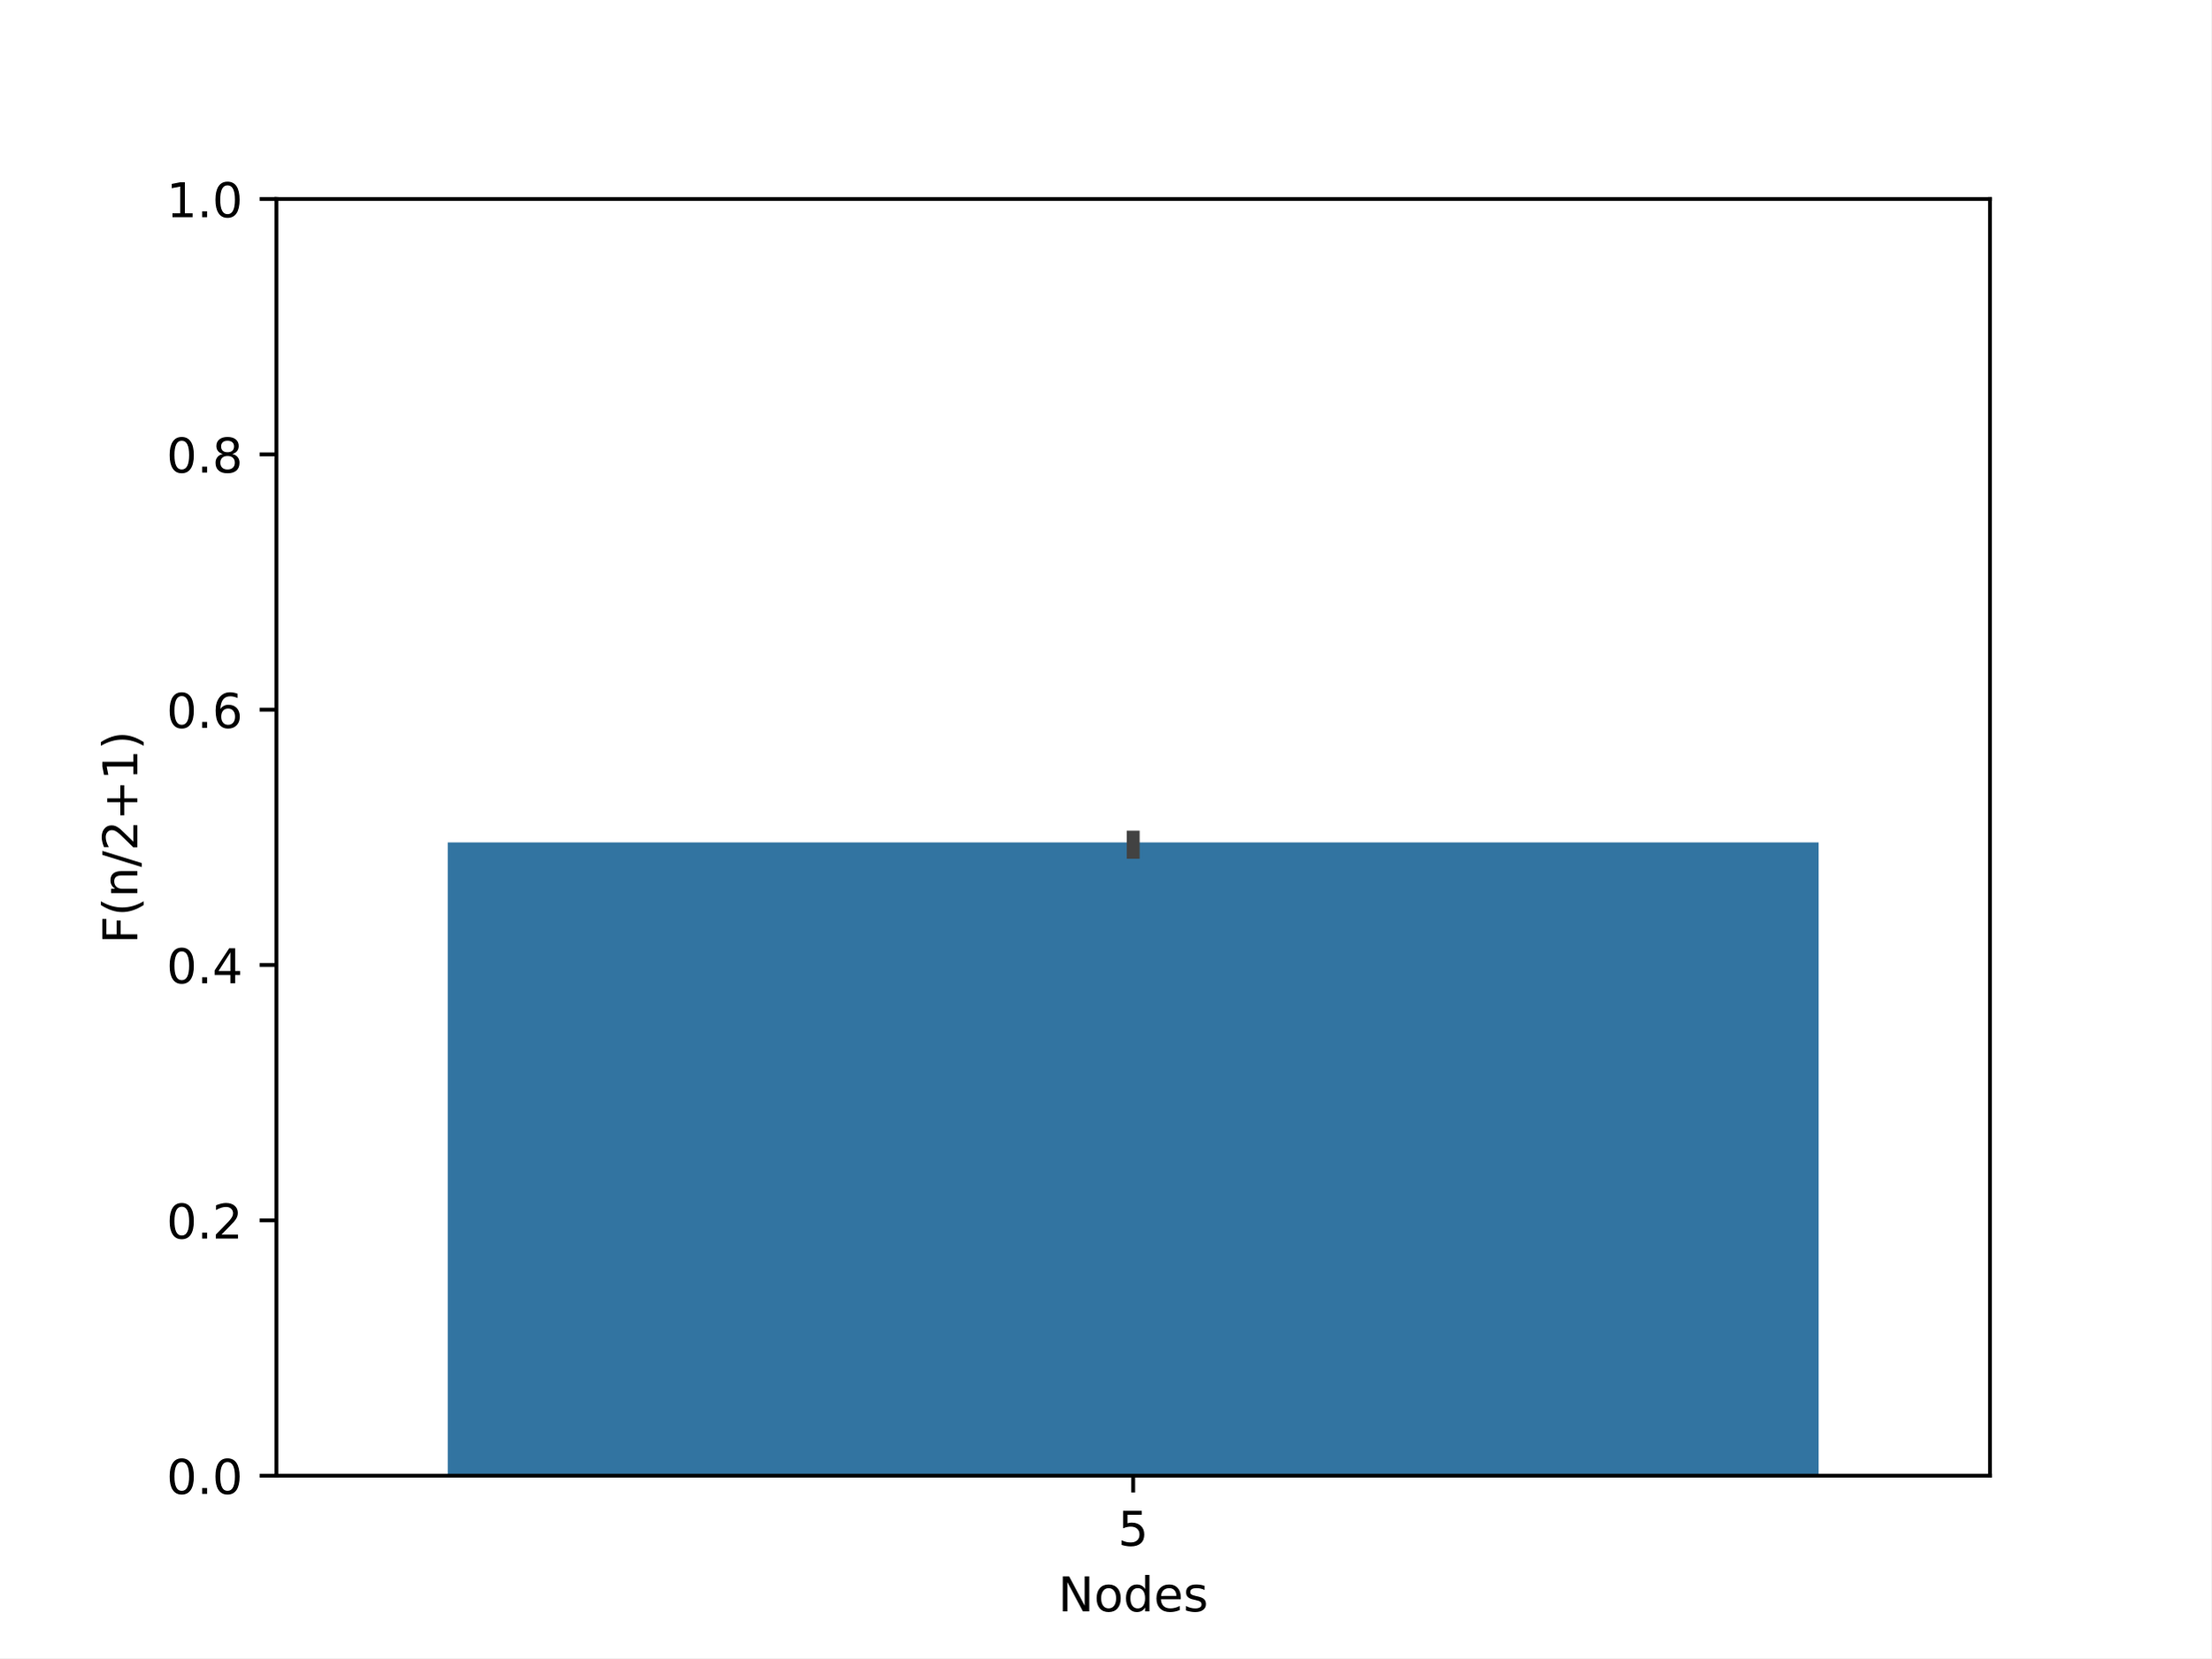
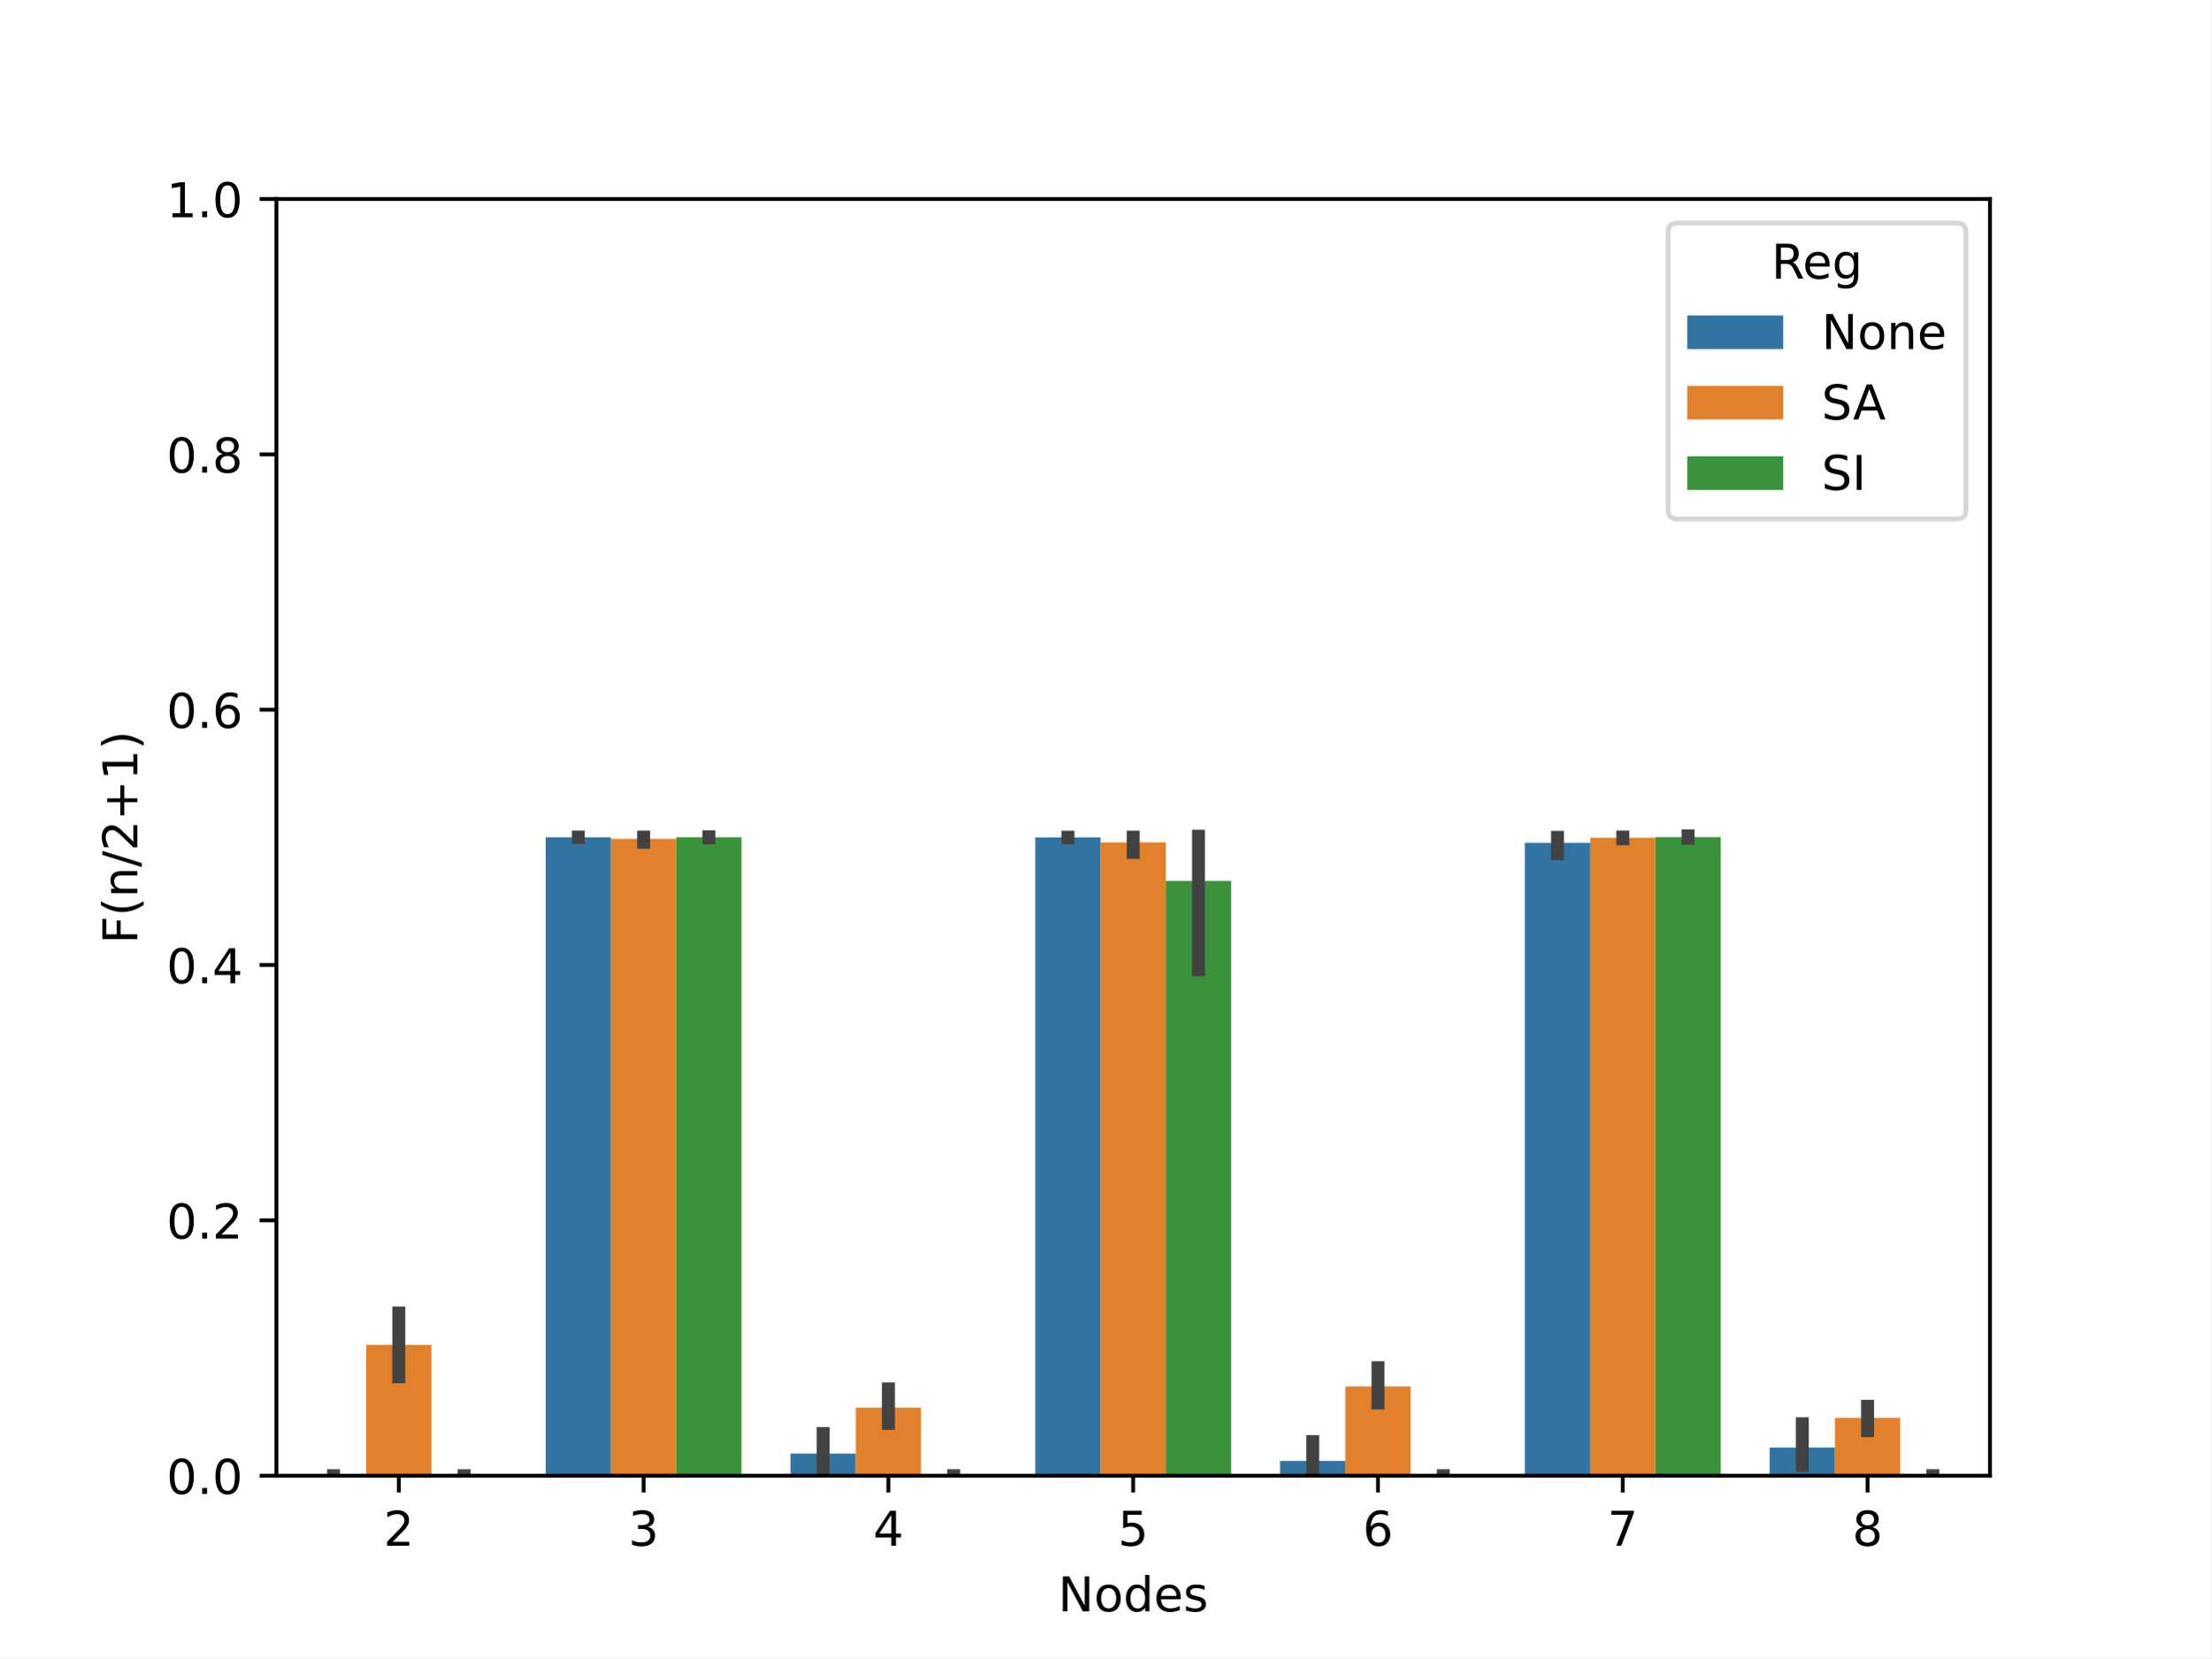
<svg xmlns="http://www.w3.org/2000/svg" xmlns:xlink="http://www.w3.org/1999/xlink" width="460.8pt" height="345.6pt" viewBox="0 0 460.8 345.6" version="1.1">
  <defs>
    <style type="text/css">*{stroke-linejoin: round; stroke-linecap: butt}</style>
  </defs>
  <g id="figure_1">
    <g id="patch_1">
      <path d="M 0 345.6  L 460.8 345.6  L 460.8 0  L 0 0  z " style="fill: #ffffff" />
    </g>
    <g id="axes_1">
      <g id="patch_2">
        <path d="M 57.6 307.584  L 414.72 307.584  L 414.72 41.472  L 57.6 41.472  z " style="fill: #ffffff" />
      </g>
      <g id="patch_3">
-         <path d="M 93.312 307.584  L 379.008 307.584  L 379.008 175.587  L 93.312 175.587  z " clip-path="url(#p10aa6e2cea)" style="fill: #3274a1" />
+         <path d="M 62.702 307.584  L 76.306 307.584  L 76.306 307.584  L 62.702 307.584  z " clip-path="url(#pd09a48f789)" style="fill: #3274a1" />
+       </g>
+       <g id="patch_4">
+         <path d="M 113.719 307.584  L 127.323 307.584  L 127.323 174.517  L 113.719 174.517  z " clip-path="url(#pd09a48f789)" style="fill: #3274a1" />
+       </g>
+       <g id="patch_5">
+         <path d="M 164.736 307.584  L 178.341 307.584  L 178.341 302.975  L 164.736 302.975  z " clip-path="url(#pd09a48f789)" style="fill: #3274a1" />
+       </g>
+       <g id="patch_6">
+         <path d="M 215.753 307.584  L 229.358 307.584  L 229.358 174.556  L 215.753 174.556  z " clip-path="url(#pd09a48f789)" style="fill: #3274a1" />
+       </g>
+       <g id="patch_7">
+         <path d="M 266.77 307.584  L 280.375 307.584  L 280.375 304.51  L 266.77 304.51  z " clip-path="url(#pd09a48f789)" style="fill: #3274a1" />
+       </g>
+       <g id="patch_8">
+         <path d="M 317.787 307.584  L 331.392 307.584  L 331.392 175.682  L 317.787 175.682  z " clip-path="url(#pd09a48f789)" style="fill: #3274a1" />
+       </g>
+       <g id="patch_9">
+         <path d="M 368.805 307.584  L 382.409 307.584  L 382.409 301.725  L 368.805 301.725  z " clip-path="url(#pd09a48f789)" style="fill: #3274a1" />
+       </g>
+       <g id="patch_10">
+         <path d="M 76.306 307.584  L 89.911 307.584  L 89.911 280.313  L 76.306 280.313  z " clip-path="url(#pd09a48f789)" style="fill: #e1812c" />
+       </g>
+       <g id="patch_11">
+         <path d="M 127.323 307.584  L 140.928 307.584  L 140.928 174.846  L 127.323 174.846  z " clip-path="url(#pd09a48f789)" style="fill: #e1812c" />
+       </g>
+       <g id="patch_12">
+         <path d="M 178.341 307.584  L 191.945 307.584  L 191.945 293.389  L 178.341 293.389  z " clip-path="url(#pd09a48f789)" style="fill: #e1812c" />
+       </g>
+       <g id="patch_13">
+         <path d="M 229.358 307.584  L 242.962 307.584  L 242.962 175.587  L 229.358 175.587  z " clip-path="url(#pd09a48f789)" style="fill: #e1812c" />
+       </g>
+       <g id="patch_14">
+         <path d="M 280.375 307.584  L 293.979 307.584  L 293.979 288.976  L 280.375 288.976  z " clip-path="url(#pd09a48f789)" style="fill: #e1812c" />
+       </g>
+       <g id="patch_15">
+         <path d="M 331.392 307.584  L 344.997 307.584  L 344.997 174.607  L 331.392 174.607  z " clip-path="url(#pd09a48f789)" style="fill: #e1812c" />
+       </g>
+       <g id="patch_16">
+         <path d="M 382.409 307.584  L 396.014 307.584  L 396.014 295.526  L 382.409 295.526  z " clip-path="url(#pd09a48f789)" style="fill: #e1812c" />
+       </g>
+       <g id="patch_17">
+         <path d="M 89.911 307.584  L 103.515 307.584  L 103.515 307.584  L 89.911 307.584  z " clip-path="url(#pd09a48f789)" style="fill: #3a923a" />
+       </g>
+       <g id="patch_18">
+         <path d="M 140.928 307.584  L 154.533 307.584  L 154.533 174.507  L 140.928 174.507  z " clip-path="url(#pd09a48f789)" style="fill: #3a923a" />
+       </g>
+       <g id="patch_19">
+         <path d="M 191.945 307.584  L 205.55 307.584  L 205.55 307.584  L 191.945 307.584  z " clip-path="url(#pd09a48f789)" style="fill: #3a923a" />
+       </g>
+       <g id="patch_20">
+         <path d="M 242.962 307.584  L 256.567 307.584  L 256.567 183.614  L 242.962 183.614  z " clip-path="url(#pd09a48f789)" style="fill: #3a923a" />
+       </g>
+       <g id="patch_21">
+         <path d="M 293.979 307.584  L 307.584 307.584  L 307.584 307.584  L 293.979 307.584  z " clip-path="url(#pd09a48f789)" style="fill: #3a923a" />
+       </g>
+       <g id="patch_22">
+         <path d="M 344.997 307.584  L 358.601 307.584  L 358.601 174.48  L 344.997 174.48  z " clip-path="url(#pd09a48f789)" style="fill: #3a923a" />
+       </g>
+       <g id="patch_23">
+         <path d="M 396.014 307.584  L 409.618 307.584  L 409.618 307.584  L 396.014 307.584  z " clip-path="url(#pd09a48f789)" style="fill: #3a923a" />
      </g>
      <g id="matplotlib.axis_1">
        <g id="xtick_1">
          <g id="line2d_1">
            <defs>
-               <path id="m701479f379" d="M 0 0  L 0 3.5  " style="stroke: #000000; stroke-width: 0.8" />
-             </defs>
-             <g>
-               <use xlink:href="#m701479f379" x="236.16" y="307.584" style="stroke: #000000; stroke-width: 0.8" />
+               <path id="m3385fdae1e" d="M 0 0  L 0 3.5  " style="stroke: #000000; stroke-width: 0.8" />
+             </defs>
+             <g>
+               <use xlink:href="#m3385fdae1e" x="83.109" y="307.584" style="stroke: #000000; stroke-width: 0.8" />
            </g>
          </g>
          <g id="text_1">
+             <g transform="translate(79.92732 322.1824) scale(0.1 -0.1)">
+               <defs>
+                 <path id="DejaVuSans-32" d="M 1228 531  L 3431 531  L 3431 0  L 469 0  L 469 531  Q 828 903 1448 1529  Q 2069 2156 2228 2338  Q 2531 2678 2651 2914  Q 2772 3150 2772 3378  Q 2772 3750 2511 3984  Q 2250 4219 1831 4219  Q 1534 4219 1204 4116  Q 875 4013 500 3803  L 500 4441  Q 881 4594 1212 4672  Q 1544 4750 1819 4750  Q 2544 4750 2975 4387  Q 3406 4025 3406 3419  Q 3406 3131 3298 2873  Q 3191 2616 2906 2266  Q 2828 2175 2409 1742  Q 1991 1309 1228 531  z " transform="scale(0.015625)" />
+               </defs>
+               <use xlink:href="#DejaVuSans-32" />
+             </g>
+           </g>
+         </g>
+         <g id="xtick_2">
+           <g id="line2d_2">
+             <g>
+               <use xlink:href="#m3385fdae1e" x="134.126" y="307.584" style="stroke: #000000; stroke-width: 0.8" />
+             </g>
+           </g>
+           <g id="text_2">
+             <g transform="translate(130.9445 322.1824) scale(0.1 -0.1)">
+               <defs>
+                 <path id="DejaVuSans-33" d="M 2597 2516  Q 3050 2419 3304 2112  Q 3559 1806 3559 1356  Q 3559 666 3084 287  Q 2609 -91 1734 -91  Q 1441 -91 1130 -33  Q 819 25 488 141  L 488 750  Q 750 597 1062 519  Q 1375 441 1716 441  Q 2309 441 2620 675  Q 2931 909 2931 1356  Q 2931 1769 2642 2001  Q 2353 2234 1838 2234  L 1294 2234  L 1294 2753  L 1863 2753  Q 2328 2753 2575 2939  Q 2822 3125 2822 3475  Q 2822 3834 2567 4026  Q 2313 4219 1838 4219  Q 1578 4219 1281 4162  Q 984 4106 628 3988  L 628 4550  Q 988 4650 1302 4700  Q 1616 4750 1894 4750  Q 2613 4750 3031 4423  Q 3450 4097 3450 3541  Q 3450 3153 3228 2886  Q 3006 2619 2597 2516  z " transform="scale(0.015625)" />
+               </defs>
+               <use xlink:href="#DejaVuSans-33" />
+             </g>
+           </g>
+         </g>
+         <g id="xtick_3">
+           <g id="line2d_3">
+             <g>
+               <use xlink:href="#m3385fdae1e" x="185.143" y="307.584" style="stroke: #000000; stroke-width: 0.8" />
+             </g>
+           </g>
+           <g id="text_3">
+             <g transform="translate(181.9616 322.1824) scale(0.1 -0.1)">
+               <defs>
+                 <path id="DejaVuSans-34" d="M 2419 4116  L 825 1625  L 2419 1625  L 2419 4116  z M 2253 4666  L 3047 4666  L 3047 1625  L 3713 1625  L 3713 1100  L 3047 1100  L 3047 0  L 2419 0  L 2419 1100  L 313 1100  L 313 1709  L 2253 4666  z " transform="scale(0.015625)" />
+               </defs>
+               <use xlink:href="#DejaVuSans-34" />
+             </g>
+           </g>
+         </g>
+         <g id="xtick_4">
+           <g id="line2d_4">
+             <g>
+               <use xlink:href="#m3385fdae1e" x="236.16" y="307.584" style="stroke: #000000; stroke-width: 0.8" />
+             </g>
+           </g>
+           <g id="text_4">
            <g transform="translate(232.9787 322.1824) scale(0.1 -0.1)">
              <defs>
                <path id="DejaVuSans-35" d="M 691 4666  L 3169 4666  L 3169 4134  L 1269 4134  L 1269 2991  Q 1406 3038 1543 3061  Q 1681 3084 1819 3084  Q 2600 3084 3056 2656  Q 3513 2228 3513 1497  Q 3513 744 3044 326  Q 2575 -91 1722 -91  Q 1428 -91 1123 -41  Q 819 9 494 109  L 494 744  Q 775 591 1075 516  Q 1375 441 1709 441  Q 2250 441 2565 725  Q 2881 1009 2881 1497  Q 2881 1984 2565 2268  Q 2250 2553 1709 2553  Q 1456 2553 1204 2497  Q 953 2441 691 2322  L 691 4666  z " transform="scale(0.015625)" />
              </defs>
              <use xlink:href="#DejaVuSans-35" />
            </g>
          </g>
        </g>
-         <g id="text_2">
+         <g id="xtick_5">
+           <g id="line2d_5">
+             <g>
+               <use xlink:href="#m3385fdae1e" x="287.177" y="307.584" style="stroke: #000000; stroke-width: 0.8" />
+             </g>
+           </g>
+           <g id="text_5">
+             <g transform="translate(283.9959 322.1824) scale(0.1 -0.1)">
+               <defs>
+                 <path id="DejaVuSans-36" d="M 2113 2584  Q 1688 2584 1439 2293  Q 1191 2003 1191 1497  Q 1191 994 1439 701  Q 1688 409 2113 409  Q 2538 409 2786 701  Q 3034 994 3034 1497  Q 3034 2003 2786 2293  Q 2538 2584 2113 2584  z M 3366 4563  L 3366 3988  Q 3128 4100 2886 4159  Q 2644 4219 2406 4219  Q 1781 4219 1451 3797  Q 1122 3375 1075 2522  Q 1259 2794 1537 2939  Q 1816 3084 2150 3084  Q 2853 3084 3261 2657  Q 3669 2231 3669 1497  Q 3669 778 3244 343  Q 2819 -91 2113 -91  Q 1303 -91 875 529  Q 447 1150 447 2328  Q 447 3434 972 4092  Q 1497 4750 2381 4750  Q 2619 4750 2861 4703  Q 3103 4656 3366 4563  z " transform="scale(0.015625)" />
+               </defs>
+               <use xlink:href="#DejaVuSans-36" />
+             </g>
+           </g>
+         </g>
+         <g id="xtick_6">
+           <g id="line2d_6">
+             <g>
+               <use xlink:href="#m3385fdae1e" x="338.194" y="307.584" style="stroke: #000000; stroke-width: 0.8" />
+             </g>
+           </g>
+           <g id="text_6">
+             <g transform="translate(335.013 322.1824) scale(0.1 -0.1)">
+               <defs>
+                 <path id="DejaVuSans-37" d="M 525 4666  L 3525 4666  L 3525 4397  L 1831 0  L 1172 0  L 2766 4134  L 525 4134  L 525 4666  z " transform="scale(0.015625)" />
+               </defs>
+               <use xlink:href="#DejaVuSans-37" />
+             </g>
+           </g>
+         </g>
+         <g id="xtick_7">
+           <g id="line2d_7">
+             <g>
+               <use xlink:href="#m3385fdae1e" x="389.211" y="307.584" style="stroke: #000000; stroke-width: 0.8" />
+             </g>
+           </g>
+           <g id="text_7">
+             <g transform="translate(386.0302 322.1824) scale(0.1 -0.1)">
+               <defs>
+                 <path id="DejaVuSans-38" d="M 2034 2216  Q 1584 2216 1326 1975  Q 1069 1734 1069 1313  Q 1069 891 1326 650  Q 1584 409 2034 409  Q 2484 409 2743 651  Q 3003 894 3003 1313  Q 3003 1734 2745 1975  Q 2488 2216 2034 2216  z M 1403 2484  Q 997 2584 770 2862  Q 544 3141 544 3541  Q 544 4100 942 4425  Q 1341 4750 2034 4750  Q 2731 4750 3128 4425  Q 3525 4100 3525 3541  Q 3525 3141 3298 2862  Q 3072 2584 2669 2484  Q 3125 2378 3379 2068  Q 3634 1759 3634 1313  Q 3634 634 3220 271  Q 2806 -91 2034 -91  Q 1263 -91 848 271  Q 434 634 434 1313  Q 434 1759 690 2068  Q 947 2378 1403 2484  z M 1172 3481  Q 1172 3119 1398 2916  Q 1625 2713 2034 2713  Q 2441 2713 2670 2916  Q 2900 3119 2900 3481  Q 2900 3844 2670 4047  Q 2441 4250 2034 4250  Q 1625 4250 1398 4047  Q 1172 3844 1172 3481  z " transform="scale(0.015625)" />
+               </defs>
+               <use xlink:href="#DejaVuSans-38" />
+             </g>
+           </g>
+         </g>
+         <g id="text_8">
          <g transform="translate(220.5045 335.8606) scale(0.1 -0.1)">
            <defs>
              <path id="DejaVuSans-4e" d="M 628 4666  L 1478 4666  L 3547 763  L 3547 4666  L 4159 4666  L 4159 0  L 3309 0  L 1241 3903  L 1241 0  L 628 0  L 628 4666  z " transform="scale(0.015625)" />
              <path id="DejaVuSans-6f" d="M 1959 3097  Q 1497 3097 1228 2736  Q 959 2375 959 1747  Q 959 1119 1226 758  Q 1494 397 1959 397  Q 2419 397 2687 759  Q 2956 1122 2956 1747  Q 2956 2369 2687 2733  Q 2419 3097 1959 3097  z M 1959 3584  Q 2709 3584 3137 3096  Q 3566 2609 3566 1747  Q 3566 888 3137 398  Q 2709 -91 1959 -91  Q 1206 -91 779 398  Q 353 888 353 1747  Q 353 2609 779 3096  Q 1206 3584 1959 3584  z " transform="scale(0.015625)" />
              <path id="DejaVuSans-64" d="M 2906 2969  L 2906 4863  L 3481 4863  L 3481 0  L 2906 0  L 2906 525  Q 2725 213 2448 61  Q 2172 -91 1784 -91  Q 1150 -91 751 415  Q 353 922 353 1747  Q 353 2572 751 3078  Q 1150 3584 1784 3584  Q 2172 3584 2448 3432  Q 2725 3281 2906 2969  z M 947 1747  Q 947 1113 1208 752  Q 1469 391 1925 391  Q 2381 391 2643 752  Q 2906 1113 2906 1747  Q 2906 2381 2643 2742  Q 2381 3103 1925 3103  Q 1469 3103 1208 2742  Q 947 2381 947 1747  z " transform="scale(0.015625)" />
              <path id="DejaVuSans-65" d="M 3597 1894  L 3597 1613  L 953 1613  Q 991 1019 1311 708  Q 1631 397 2203 397  Q 2534 397 2845 478  Q 3156 559 3463 722  L 3463 178  Q 3153 47 2828 -22  Q 2503 -91 2169 -91  Q 1331 -91 842 396  Q 353 884 353 1716  Q 353 2575 817 3079  Q 1281 3584 2069 3584  Q 2775 3584 3186 3129  Q 3597 2675 3597 1894  z M 3022 2063  Q 3016 2534 2758 2815  Q 2500 3097 2075 3097  Q 1594 3097 1305 2825  Q 1016 2553 972 2059  L 3022 2063  z " transform="scale(0.015625)" />
              <path id="DejaVuSans-73" d="M 2834 3397  L 2834 2853  Q 2591 2978 2328 3040  Q 2066 3103 1784 3103  Q 1356 3103 1142 2972  Q 928 2841 928 2578  Q 928 2378 1081 2264  Q 1234 2150 1697 2047  L 1894 2003  Q 2506 1872 2764 1633  Q 3022 1394 3022 966  Q 3022 478 2636 193  Q 2250 -91 1575 -91  Q 1294 -91 989 -36  Q 684 19 347 128  L 347 722  Q 666 556 975 473  Q 1284 391 1588 391  Q 1994 391 2212 530  Q 2431 669 2431 922  Q 2431 1156 2273 1281  Q 2116 1406 1581 1522  L 1381 1569  Q 847 1681 609 1914  Q 372 2147 372 2553  Q 372 3047 722 3315  Q 1072 3584 1716 3584  Q 2034 3584 2315 3537  Q 2597 3491 2834 3397  z " transform="scale(0.015625)" />
            </defs>
            <use xlink:href="#DejaVuSans-4e" />
            <use xlink:href="#DejaVuSans-6f" x="74.805" />
            <use xlink:href="#DejaVuSans-64" x="135.986" />
            <use xlink:href="#DejaVuSans-65" x="199.463" />
            <use xlink:href="#DejaVuSans-73" x="260.986" />
          </g>
        </g>
      </g>
      <g id="matplotlib.axis_2">
        <g id="ytick_1">
-           <g id="line2d_2">
-             <defs>
-               <path id="m2c99ae1580" d="M 0 0  L -3.5 0  " style="stroke: #000000; stroke-width: 0.8" />
-             </defs>
-             <g>
-               <use xlink:href="#m2c99ae1580" x="57.6" y="307.584" style="stroke: #000000; stroke-width: 0.8" />
-             </g>
-           </g>
-           <g id="text_3">
+           <g id="line2d_8">
+             <defs>
+               <path id="ma600d9e374" d="M 0 0  L -3.5 0  " style="stroke: #000000; stroke-width: 0.8" />
+             </defs>
+             <g>
+               <use xlink:href="#ma600d9e374" x="57.6" y="307.584" style="stroke: #000000; stroke-width: 0.8" />
+             </g>
+           </g>
+           <g id="text_9">
            <g transform="translate(34.69687 311.3832) scale(0.1 -0.1)">
              <defs>
                <path id="DejaVuSans-30" d="M 2034 4250  Q 1547 4250 1301 3770  Q 1056 3291 1056 2328  Q 1056 1369 1301 889  Q 1547 409 2034 409  Q 2525 409 2770 889  Q 3016 1369 3016 2328  Q 3016 3291 2770 3770  Q 2525 4250 2034 4250  z M 2034 4750  Q 2819 4750 3233 4129  Q 3647 3509 3647 2328  Q 3647 1150 3233 529  Q 2819 -91 2034 -91  Q 1250 -91 836 529  Q 422 1150 422 2328  Q 422 3509 836 4129  Q 1250 4750 2034 4750  z " transform="scale(0.015625)" />
                <path id="DejaVuSans-2e" d="M 684 794  L 1344 794  L 1344 0  L 684 0  L 684 794  z " transform="scale(0.015625)" />
              </defs>
              <use xlink:href="#DejaVuSans-30" />
              <use xlink:href="#DejaVuSans-2e" x="63.623" />
              <use xlink:href="#DejaVuSans-30" x="95.41" />
            </g>
          </g>
        </g>
        <g id="ytick_2">
-           <g id="line2d_3">
-             <g>
-               <use xlink:href="#m2c99ae1580" x="57.6" y="254.362" style="stroke: #000000; stroke-width: 0.8" />
-             </g>
-           </g>
-           <g id="text_4">
+           <g id="line2d_9">
+             <g>
+               <use xlink:href="#ma600d9e374" x="57.6" y="254.362" style="stroke: #000000; stroke-width: 0.8" />
+             </g>
+           </g>
+           <g id="text_10">
            <g transform="translate(34.69687 258.1608) scale(0.1 -0.1)">
-               <defs>
-                 <path id="DejaVuSans-32" d="M 1228 531  L 3431 531  L 3431 0  L 469 0  L 469 531  Q 828 903 1448 1529  Q 2069 2156 2228 2338  Q 2531 2678 2651 2914  Q 2772 3150 2772 3378  Q 2772 3750 2511 3984  Q 2250 4219 1831 4219  Q 1534 4219 1204 4116  Q 875 4013 500 3803  L 500 4441  Q 881 4594 1212 4672  Q 1544 4750 1819 4750  Q 2544 4750 2975 4387  Q 3406 4025 3406 3419  Q 3406 3131 3298 2873  Q 3191 2616 2906 2266  Q 2828 2175 2409 1742  Q 1991 1309 1228 531  z " transform="scale(0.015625)" />
-               </defs>
              <use xlink:href="#DejaVuSans-30" />
              <use xlink:href="#DejaVuSans-2e" x="63.623" />
              <use xlink:href="#DejaVuSans-32" x="95.41" />
            </g>
          </g>
        </g>
        <g id="ytick_3">
-           <g id="line2d_4">
-             <g>
-               <use xlink:href="#m2c99ae1580" x="57.6" y="201.139" style="stroke: #000000; stroke-width: 0.8" />
-             </g>
-           </g>
-           <g id="text_5">
+           <g id="line2d_10">
+             <g>
+               <use xlink:href="#ma600d9e374" x="57.6" y="201.139" style="stroke: #000000; stroke-width: 0.8" />
+             </g>
+           </g>
+           <g id="text_11">
            <g transform="translate(34.69687 204.9384) scale(0.1 -0.1)">
-               <defs>
-                 <path id="DejaVuSans-34" d="M 2419 4116  L 825 1625  L 2419 1625  L 2419 4116  z M 2253 4666  L 3047 4666  L 3047 1625  L 3713 1625  L 3713 1100  L 3047 1100  L 3047 0  L 2419 0  L 2419 1100  L 313 1100  L 313 1709  L 2253 4666  z " transform="scale(0.015625)" />
-               </defs>
              <use xlink:href="#DejaVuSans-30" />
              <use xlink:href="#DejaVuSans-2e" x="63.623" />
              <use xlink:href="#DejaVuSans-34" x="95.41" />
            </g>
          </g>
        </g>
        <g id="ytick_4">
-           <g id="line2d_5">
-             <g>
-               <use xlink:href="#m2c99ae1580" x="57.6" y="147.917" style="stroke: #000000; stroke-width: 0.8" />
-             </g>
-           </g>
-           <g id="text_6">
+           <g id="line2d_11">
+             <g>
+               <use xlink:href="#ma600d9e374" x="57.6" y="147.917" style="stroke: #000000; stroke-width: 0.8" />
+             </g>
+           </g>
+           <g id="text_12">
            <g transform="translate(34.69687 151.716) scale(0.1 -0.1)">
-               <defs>
-                 <path id="DejaVuSans-36" d="M 2113 2584  Q 1688 2584 1439 2293  Q 1191 2003 1191 1497  Q 1191 994 1439 701  Q 1688 409 2113 409  Q 2538 409 2786 701  Q 3034 994 3034 1497  Q 3034 2003 2786 2293  Q 2538 2584 2113 2584  z M 3366 4563  L 3366 3988  Q 3128 4100 2886 4159  Q 2644 4219 2406 4219  Q 1781 4219 1451 3797  Q 1122 3375 1075 2522  Q 1259 2794 1537 2939  Q 1816 3084 2150 3084  Q 2853 3084 3261 2657  Q 3669 2231 3669 1497  Q 3669 778 3244 343  Q 2819 -91 2113 -91  Q 1303 -91 875 529  Q 447 1150 447 2328  Q 447 3434 972 4092  Q 1497 4750 2381 4750  Q 2619 4750 2861 4703  Q 3103 4656 3366 4563  z " transform="scale(0.015625)" />
-               </defs>
              <use xlink:href="#DejaVuSans-30" />
              <use xlink:href="#DejaVuSans-2e" x="63.623" />
              <use xlink:href="#DejaVuSans-36" x="95.41" />
            </g>
          </g>
        </g>
        <g id="ytick_5">
-           <g id="line2d_6">
-             <g>
-               <use xlink:href="#m2c99ae1580" x="57.6" y="94.694" style="stroke: #000000; stroke-width: 0.8" />
-             </g>
-           </g>
-           <g id="text_7">
+           <g id="line2d_12">
+             <g>
+               <use xlink:href="#ma600d9e374" x="57.6" y="94.694" style="stroke: #000000; stroke-width: 0.8" />
+             </g>
+           </g>
+           <g id="text_13">
            <g transform="translate(34.69687 98.49362) scale(0.1 -0.1)">
-               <defs>
-                 <path id="DejaVuSans-38" d="M 2034 2216  Q 1584 2216 1326 1975  Q 1069 1734 1069 1313  Q 1069 891 1326 650  Q 1584 409 2034 409  Q 2484 409 2743 651  Q 3003 894 3003 1313  Q 3003 1734 2745 1975  Q 2488 2216 2034 2216  z M 1403 2484  Q 997 2584 770 2862  Q 544 3141 544 3541  Q 544 4100 942 4425  Q 1341 4750 2034 4750  Q 2731 4750 3128 4425  Q 3525 4100 3525 3541  Q 3525 3141 3298 2862  Q 3072 2584 2669 2484  Q 3125 2378 3379 2068  Q 3634 1759 3634 1313  Q 3634 634 3220 271  Q 2806 -91 2034 -91  Q 1263 -91 848 271  Q 434 634 434 1313  Q 434 1759 690 2068  Q 947 2378 1403 2484  z M 1172 3481  Q 1172 3119 1398 2916  Q 1625 2713 2034 2713  Q 2441 2713 2670 2916  Q 2900 3119 2900 3481  Q 2900 3844 2670 4047  Q 2441 4250 2034 4250  Q 1625 4250 1398 4047  Q 1172 3844 1172 3481  z " transform="scale(0.015625)" />
-               </defs>
              <use xlink:href="#DejaVuSans-30" />
              <use xlink:href="#DejaVuSans-2e" x="63.623" />
              <use xlink:href="#DejaVuSans-38" x="95.41" />
            </g>
          </g>
        </g>
        <g id="ytick_6">
-           <g id="line2d_7">
-             <g>
-               <use xlink:href="#m2c99ae1580" x="57.6" y="41.472" style="stroke: #000000; stroke-width: 0.8" />
-             </g>
-           </g>
-           <g id="text_8">
+           <g id="line2d_13">
+             <g>
+               <use xlink:href="#ma600d9e374" x="57.6" y="41.472" style="stroke: #000000; stroke-width: 0.8" />
+             </g>
+           </g>
+           <g id="text_14">
            <g transform="translate(34.69687 45.27122) scale(0.1 -0.1)">
              <defs>
                <path id="DejaVuSans-31" d="M 794 531  L 1825 531  L 1825 4091  L 703 3866  L 703 4441  L 1819 4666  L 2450 4666  L 2450 531  L 3481 531  L 3481 0  L 794 0  L 794 531  z " transform="scale(0.015625)" />
              </defs>
              <use xlink:href="#DejaVuSans-31" />
              <use xlink:href="#DejaVuSans-2e" x="63.623" />
              <use xlink:href="#DejaVuSans-30" x="95.41" />
            </g>
          </g>
        </g>
-         <g id="text_9">
+         <g id="text_15">
          <g transform="translate(28.61719 196.7108) rotate(-90) scale(0.1 -0.1)">
            <defs>
              <path id="DejaVuSans-46" d="M 628 4666  L 3309 4666  L 3309 4134  L 1259 4134  L 1259 2759  L 3109 2759  L 3109 2228  L 1259 2228  L 1259 0  L 628 0  L 628 4666  z " transform="scale(0.015625)" />
              <path id="DejaVuSans-28" d="M 1984 4856  Q 1566 4138 1362 3434  Q 1159 2731 1159 2009  Q 1159 1288 1364 580  Q 1569 -128 1984 -844  L 1484 -844  Q 1016 -109 783 600  Q 550 1309 550 2009  Q 550 2706 781 3412  Q 1013 4119 1484 4856  L 1984 4856  z " transform="scale(0.015625)" />
              <path id="DejaVuSans-6e" d="M 3513 2113  L 3513 0  L 2938 0  L 2938 2094  Q 2938 2591 2744 2837  Q 2550 3084 2163 3084  Q 1697 3084 1428 2787  Q 1159 2491 1159 1978  L 1159 0  L 581 0  L 581 3500  L 1159 3500  L 1159 2956  Q 1366 3272 1645 3428  Q 1925 3584 2291 3584  Q 2894 3584 3203 3211  Q 3513 2838 3513 2113  z " transform="scale(0.015625)" />
              <path id="DejaVuSans-2f" d="M 1625 4666  L 2156 4666  L 531 -594  L 0 -594  L 1625 4666  z " transform="scale(0.015625)" />
              <path id="DejaVuSans-2b" d="M 2944 4013  L 2944 2272  L 4684 2272  L 4684 1741  L 2944 1741  L 2944 0  L 2419 0  L 2419 1741  L 678 1741  L 678 2272  L 2419 2272  L 2419 4013  L 2944 4013  z " transform="scale(0.015625)" />
              <path id="DejaVuSans-29" d="M 513 4856  L 1013 4856  Q 1481 4119 1714 3412  Q 1947 2706 1947 2009  Q 1947 1309 1714 600  Q 1481 -109 1013 -844  L 513 -844  Q 928 -128 1133 580  Q 1338 1288 1338 2009  Q 1338 2731 1133 3434  Q 928 4138 513 4856  z " transform="scale(0.015625)" />
            </defs>
            <use xlink:href="#DejaVuSans-46" />
            <use xlink:href="#DejaVuSans-28" x="57.52" />
            <use xlink:href="#DejaVuSans-6e" x="96.533" />
            <use xlink:href="#DejaVuSans-2f" x="159.912" />
            <use xlink:href="#DejaVuSans-32" x="193.604" />
            <use xlink:href="#DejaVuSans-2b" x="257.227" />
            <use xlink:href="#DejaVuSans-31" x="341.016" />
            <use xlink:href="#DejaVuSans-29" x="404.639" />
          </g>
        </g>
      </g>
-       <g id="line2d_8">
-         <path d="M 236.16 177.635  L 236.16 174.493  " clip-path="url(#p10aa6e2cea)" style="fill: none; stroke: #424242; stroke-width: 2.7; stroke-linecap: square" />
-       </g>
-       <g id="patch_4">
+       <g id="line2d_14">
+         <path d="M 69.504 307.584  L 69.504 307.584  " clip-path="url(#pd09a48f789)" style="fill: none; stroke: #424242; stroke-width: 2.7; stroke-linecap: square" />
+       </g>
+       <g id="line2d_15">
+         <path d="M 120.521 174.568  L 120.521 174.462  " clip-path="url(#pd09a48f789)" style="fill: none; stroke: #424242; stroke-width: 2.7; stroke-linecap: square" />
+       </g>
+       <g id="line2d_16">
+         <path d="M 171.538 306.613  L 171.538 298.792  " clip-path="url(#pd09a48f789)" style="fill: none; stroke: #424242; stroke-width: 2.7; stroke-linecap: square" />
+       </g>
+       <g id="line2d_17">
+         <path d="M 222.555 174.613  L 222.555 174.5  " clip-path="url(#pd09a48f789)" style="fill: none; stroke: #424242; stroke-width: 2.7; stroke-linecap: square" />
+       </g>
+       <g id="line2d_18">
+         <path d="M 273.573 307.584  L 273.573 300.483  " clip-path="url(#pd09a48f789)" style="fill: none; stroke: #424242; stroke-width: 2.7; stroke-linecap: square" />
+       </g>
+       <g id="line2d_19">
+         <path d="M 324.59 177.956  L 324.59 174.522  " clip-path="url(#pd09a48f789)" style="fill: none; stroke: #424242; stroke-width: 2.7; stroke-linecap: square" />
+       </g>
+       <g id="line2d_20">
+         <path d="M 375.607 305.443  L 375.607 296.756  " clip-path="url(#pd09a48f789)" style="fill: none; stroke: #424242; stroke-width: 2.7; stroke-linecap: square" />
+       </g>
+       <g id="line2d_21">
+         <path d="M 83.109 286.96  L 83.109 273.663  " clip-path="url(#pd09a48f789)" style="fill: none; stroke: #424242; stroke-width: 2.7; stroke-linecap: square" />
+       </g>
+       <g id="line2d_22">
+         <path d="M 134.126 175.545  L 134.126 174.478  " clip-path="url(#pd09a48f789)" style="fill: none; stroke: #424242; stroke-width: 2.7; stroke-linecap: square" />
+       </g>
+       <g id="line2d_23">
+         <path d="M 185.143 296.669  L 185.143 289.495  " clip-path="url(#pd09a48f789)" style="fill: none; stroke: #424242; stroke-width: 2.7; stroke-linecap: square" />
+       </g>
+       <g id="line2d_24">
+         <path d="M 236.16 177.673  L 236.16 174.485  " clip-path="url(#pd09a48f789)" style="fill: none; stroke: #424242; stroke-width: 2.7; stroke-linecap: square" />
+       </g>
+       <g id="line2d_25">
+         <path d="M 287.177 292.416  L 287.177 285.08  " clip-path="url(#pd09a48f789)" style="fill: none; stroke: #424242; stroke-width: 2.7; stroke-linecap: square" />
+       </g>
+       <g id="line2d_26">
+         <path d="M 338.194 174.819  L 338.194 174.458  " clip-path="url(#pd09a48f789)" style="fill: none; stroke: #424242; stroke-width: 2.7; stroke-linecap: square" />
+       </g>
+       <g id="line2d_27">
+         <path d="M 389.211 298.208  L 389.211 293.122  " clip-path="url(#pd09a48f789)" style="fill: none; stroke: #424242; stroke-width: 2.7; stroke-linecap: square" />
+       </g>
+       <g id="line2d_28">
+         <path d="M 96.713 307.584  L 96.713 307.584  " clip-path="url(#pd09a48f789)" style="fill: none; stroke: #424242; stroke-width: 2.7; stroke-linecap: square" />
+       </g>
+       <g id="line2d_29">
+         <path d="M 147.73 174.622  L 147.73 174.396  " clip-path="url(#pd09a48f789)" style="fill: none; stroke: #424242; stroke-width: 2.7; stroke-linecap: square" />
+       </g>
+       <g id="line2d_30">
+         <path d="M 198.747 307.584  L 198.747 307.584  " clip-path="url(#pd09a48f789)" style="fill: none; stroke: #424242; stroke-width: 2.7; stroke-linecap: square" />
+       </g>
+       <g id="line2d_31">
+         <path d="M 249.765 202.105  L 249.765 174.288  " clip-path="url(#pd09a48f789)" style="fill: none; stroke: #424242; stroke-width: 2.7; stroke-linecap: square" />
+       </g>
+       <g id="line2d_32">
+         <path d="M 300.782 307.584  L 300.782 307.584  " clip-path="url(#pd09a48f789)" style="fill: none; stroke: #424242; stroke-width: 2.7; stroke-linecap: square" />
+       </g>
+       <g id="line2d_33">
+         <path d="M 351.799 174.714  L 351.799 174.212  " clip-path="url(#pd09a48f789)" style="fill: none; stroke: #424242; stroke-width: 2.7; stroke-linecap: square" />
+       </g>
+       <g id="line2d_34">
+         <path d="M 402.816 307.584  L 402.816 307.584  " clip-path="url(#pd09a48f789)" style="fill: none; stroke: #424242; stroke-width: 2.7; stroke-linecap: square" />
+       </g>
+       <g id="patch_24">
        <path d="M 57.6 307.584  L 57.6 41.472  " style="fill: none; stroke: #000000; stroke-width: 0.8; stroke-linejoin: miter; stroke-linecap: square" />
      </g>
-       <g id="patch_5">
+       <g id="patch_25">
        <path d="M 414.72 307.584  L 414.72 41.472  " style="fill: none; stroke: #000000; stroke-width: 0.8; stroke-linejoin: miter; stroke-linecap: square" />
      </g>
-       <g id="patch_6">
+       <g id="patch_26">
        <path d="M 57.6 307.584  L 414.72 307.584  " style="fill: none; stroke: #000000; stroke-width: 0.8; stroke-linejoin: miter; stroke-linecap: square" />
      </g>
-       <g id="patch_7">
+       <g id="patch_27">
        <path d="M 57.6 41.472  L 414.72 41.472  " style="fill: none; stroke: #000000; stroke-width: 0.8; stroke-linejoin: miter; stroke-linecap: square" />
+       </g>
+       <g id="legend_1">
+         <g id="patch_28">
+           <path d="M 349.629 108.184  L 407.72 108.184  Q 409.72 108.184 409.72 106.184  L 409.72 48.472  Q 409.72 46.472 407.72 46.472  L 349.629 46.472  Q 347.629 46.472 347.629 48.472  L 347.629 106.184  Q 347.629 108.184 349.629 108.184  z " style="fill: #ffffff; opacity: 0.8; stroke: #cccccc; stroke-linejoin: miter" />
+         </g>
+         <g id="text_16">
+           <g transform="translate(369.1747 58.07044) scale(0.1 -0.1)">
+             <defs>
+               <path id="DejaVuSans-52" d="M 2841 2188  Q 3044 2119 3236 1894  Q 3428 1669 3622 1275  L 4263 0  L 3584 0  L 2988 1197  Q 2756 1666 2539 1819  Q 2322 1972 1947 1972  L 1259 1972  L 1259 0  L 628 0  L 628 4666  L 2053 4666  Q 2853 4666 3247 4331  Q 3641 3997 3641 3322  Q 3641 2881 3436 2590  Q 3231 2300 2841 2188  z M 1259 4147  L 1259 2491  L 2053 2491  Q 2509 2491 2742 2702  Q 2975 2913 2975 3322  Q 2975 3731 2742 3939  Q 2509 4147 2053 4147  L 1259 4147  z " transform="scale(0.015625)" />
+               <path id="DejaVuSans-67" d="M 2906 1791  Q 2906 2416 2648 2759  Q 2391 3103 1925 3103  Q 1463 3103 1205 2759  Q 947 2416 947 1791  Q 947 1169 1205 825  Q 1463 481 1925 481  Q 2391 481 2648 825  Q 2906 1169 2906 1791  z M 3481 434  Q 3481 -459 3084 -895  Q 2688 -1331 1869 -1331  Q 1566 -1331 1297 -1286  Q 1028 -1241 775 -1147  L 775 -588  Q 1028 -725 1275 -790  Q 1522 -856 1778 -856  Q 2344 -856 2625 -561  Q 2906 -266 2906 331  L 2906 616  Q 2728 306 2450 153  Q 2172 0 1784 0  Q 1141 0 747 490  Q 353 981 353 1791  Q 353 2603 747 3093  Q 1141 3584 1784 3584  Q 2172 3584 2450 3431  Q 2728 3278 2906 2969  L 2906 3500  L 3481 3500  L 3481 434  z " transform="scale(0.015625)" />
+             </defs>
+             <use xlink:href="#DejaVuSans-52" />
+             <use xlink:href="#DejaVuSans-65" x="64.982" />
+             <use xlink:href="#DejaVuSans-67" x="126.506" />
+           </g>
+         </g>
+         <g id="patch_29">
+           <path d="M 351.629 72.749  L 371.629 72.749  L 371.629 65.749  L 351.629 65.749  z " style="fill: #3274a1" />
+         </g>
+         <g id="text_17">
+           <g transform="translate(379.6294 72.74856) scale(0.1 -0.1)">
+             <use xlink:href="#DejaVuSans-4e" />
+             <use xlink:href="#DejaVuSans-6f" x="74.805" />
+             <use xlink:href="#DejaVuSans-6e" x="135.986" />
+             <use xlink:href="#DejaVuSans-65" x="199.365" />
+           </g>
+         </g>
+         <g id="patch_30">
+           <path d="M 351.629 87.427  L 371.629 87.427  L 371.629 80.427  L 351.629 80.427  z " style="fill: #e1812c" />
+         </g>
+         <g id="text_18">
+           <g transform="translate(379.6294 87.42669) scale(0.1 -0.1)">
+             <defs>
+               <path id="DejaVuSans-53" d="M 3425 4513  L 3425 3897  Q 3066 4069 2747 4153  Q 2428 4238 2131 4238  Q 1616 4238 1336 4038  Q 1056 3838 1056 3469  Q 1056 3159 1242 3001  Q 1428 2844 1947 2747  L 2328 2669  Q 3034 2534 3370 2195  Q 3706 1856 3706 1288  Q 3706 609 3251 259  Q 2797 -91 1919 -91  Q 1588 -91 1214 -16  Q 841 59 441 206  L 441 856  Q 825 641 1194 531  Q 1563 422 1919 422  Q 2459 422 2753 634  Q 3047 847 3047 1241  Q 3047 1584 2836 1778  Q 2625 1972 2144 2069  L 1759 2144  Q 1053 2284 737 2584  Q 422 2884 422 3419  Q 422 4038 858 4394  Q 1294 4750 2059 4750  Q 2388 4750 2728 4690  Q 3069 4631 3425 4513  z " transform="scale(0.015625)" />
+               <path id="DejaVuSans-41" d="M 2188 4044  L 1331 1722  L 3047 1722  L 2188 4044  z M 1831 4666  L 2547 4666  L 4325 0  L 3669 0  L 3244 1197  L 1141 1197  L 716 0  L 50 0  L 1831 4666  z " transform="scale(0.015625)" />
+             </defs>
+             <use xlink:href="#DejaVuSans-53" />
+             <use xlink:href="#DejaVuSans-41" x="65.352" />
+           </g>
+         </g>
+         <g id="patch_31">
+           <path d="M 351.629 102.105  L 371.629 102.105  L 371.629 95.105  L 351.629 95.105  z " style="fill: #3a923a" />
+         </g>
+         <g id="text_19">
+           <g transform="translate(379.6294 102.1048) scale(0.1 -0.1)">
+             <defs>
+               <path id="DejaVuSans-49" d="M 628 4666  L 1259 4666  L 1259 0  L 628 0  L 628 4666  z " transform="scale(0.015625)" />
+             </defs>
+             <use xlink:href="#DejaVuSans-53" />
+             <use xlink:href="#DejaVuSans-49" x="63.477" />
+           </g>
+         </g>
      </g>
    </g>
  </g>
  <defs>
-     <clipPath id="p10aa6e2cea">
+     <clipPath id="pd09a48f789">
      <rect x="57.6" y="41.472" width="357.12" height="266.112" />
    </clipPath>
  </defs>
</svg>
